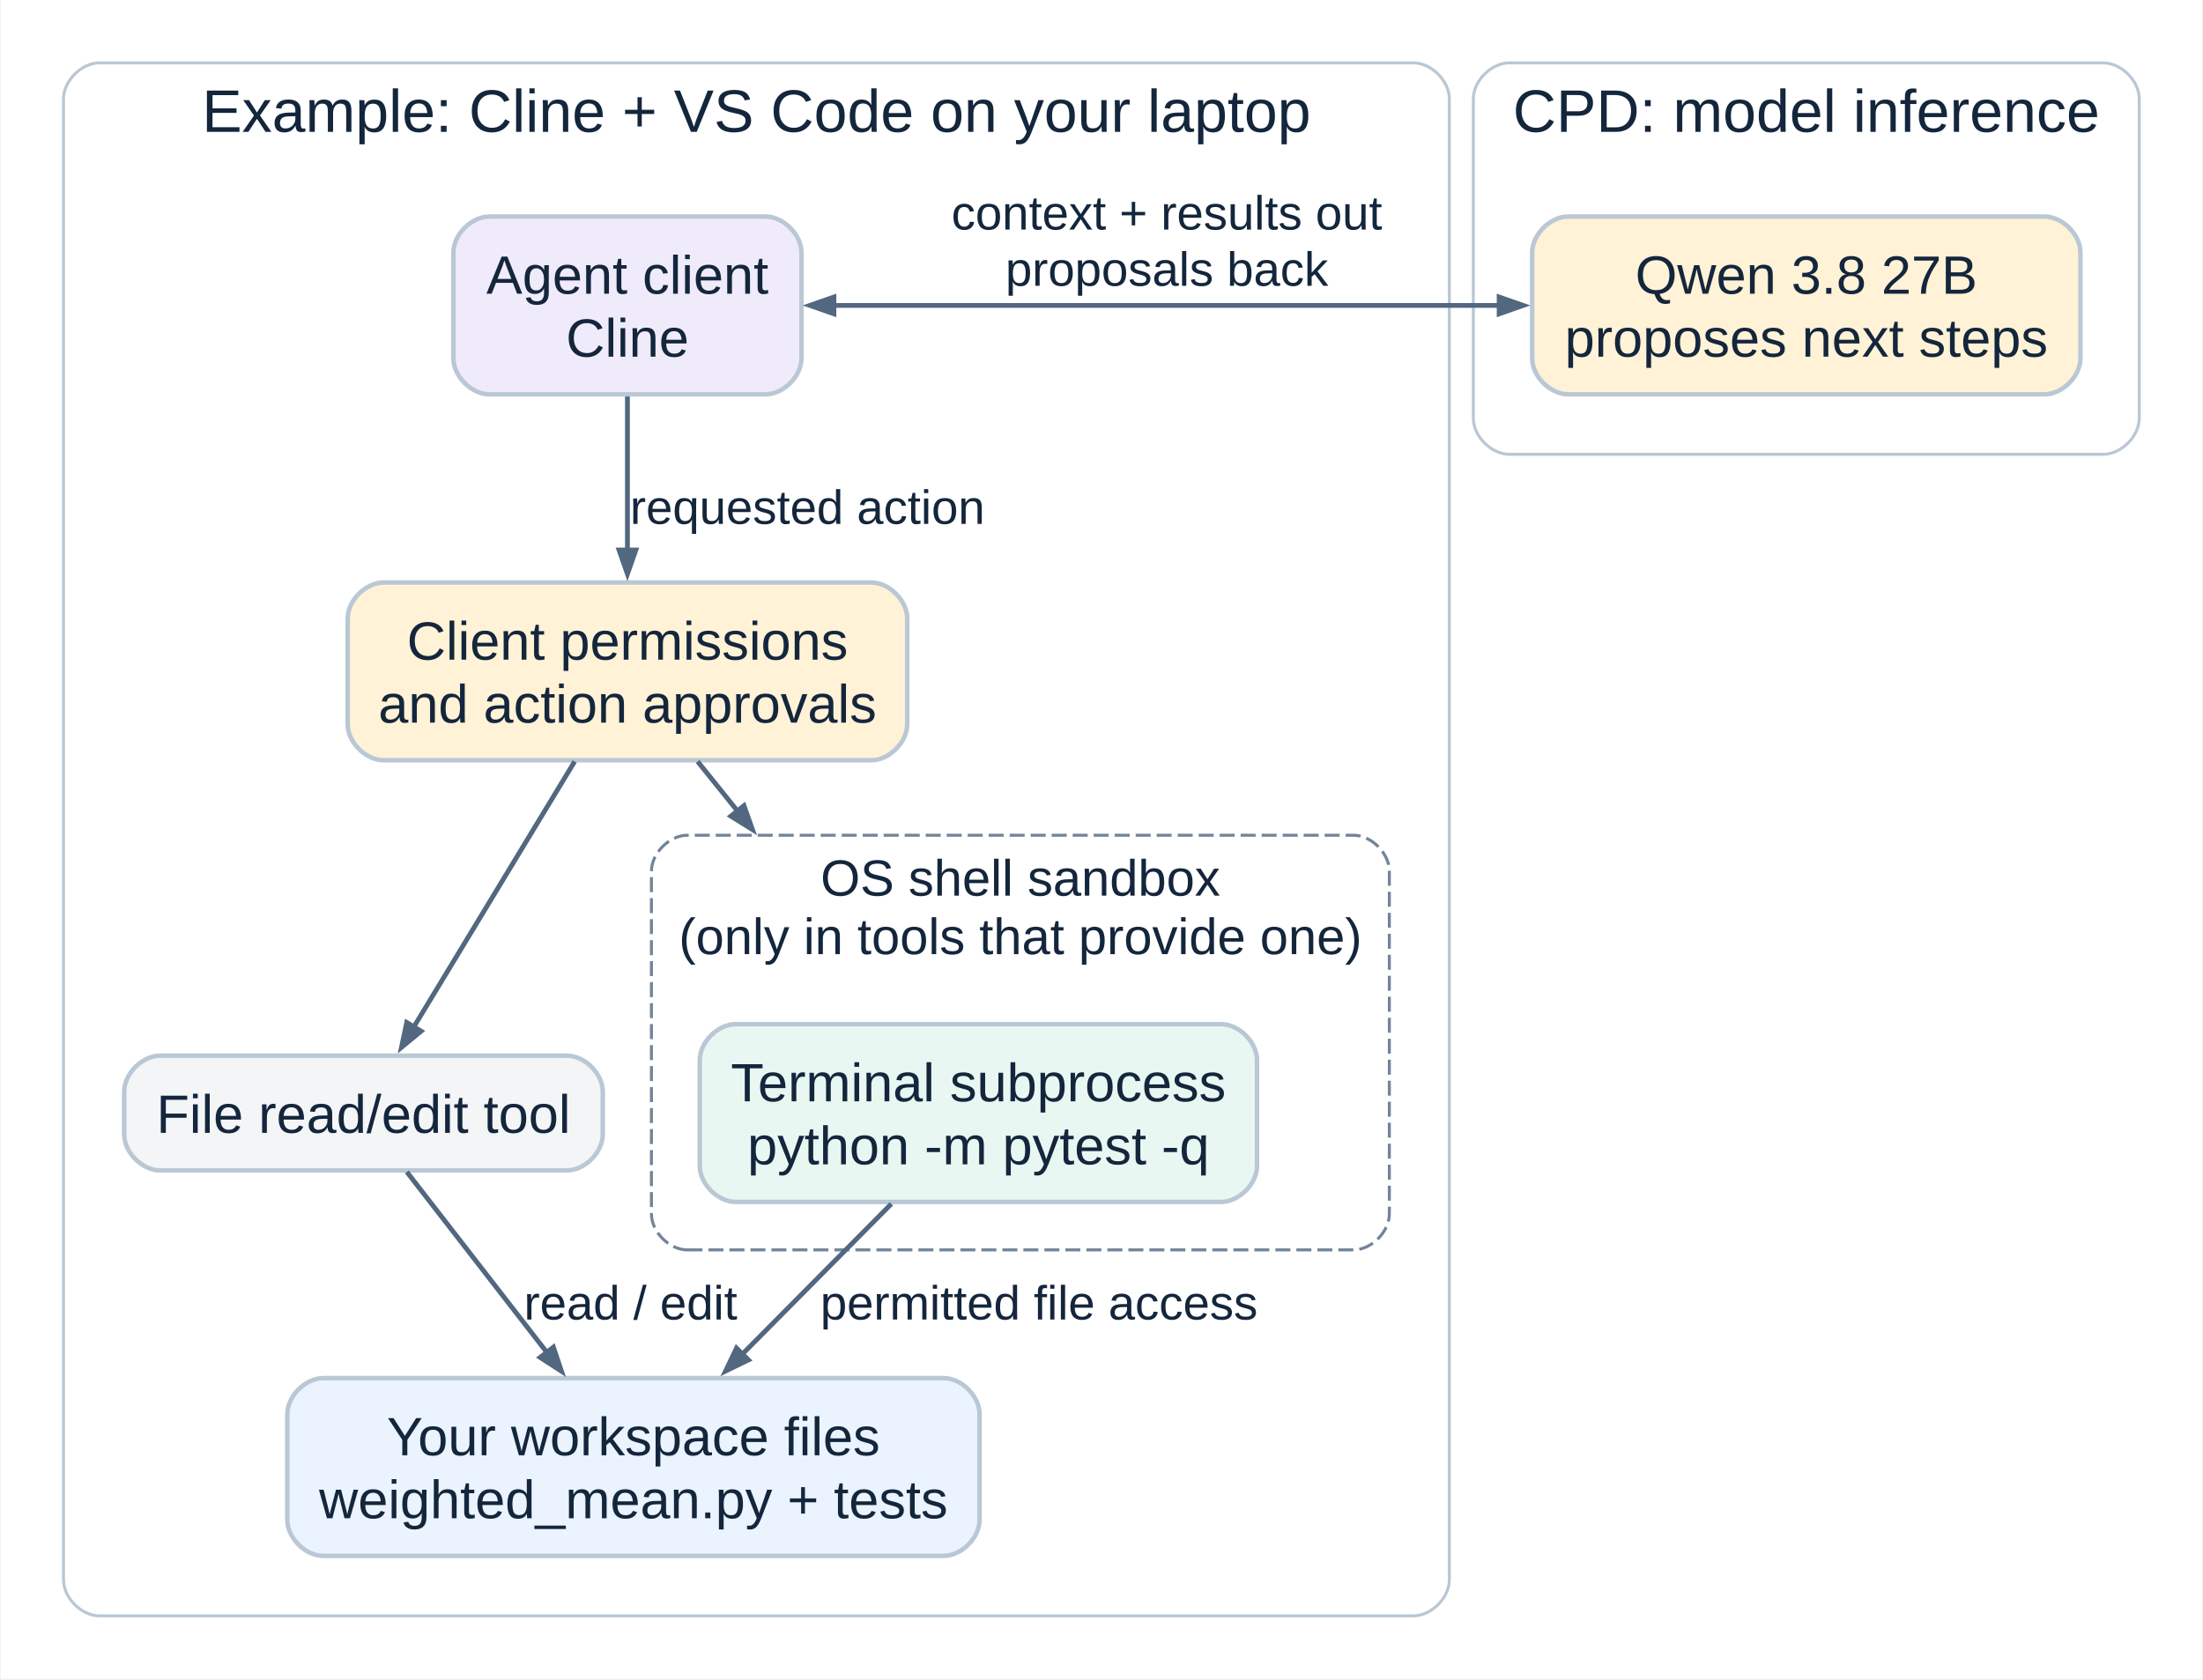
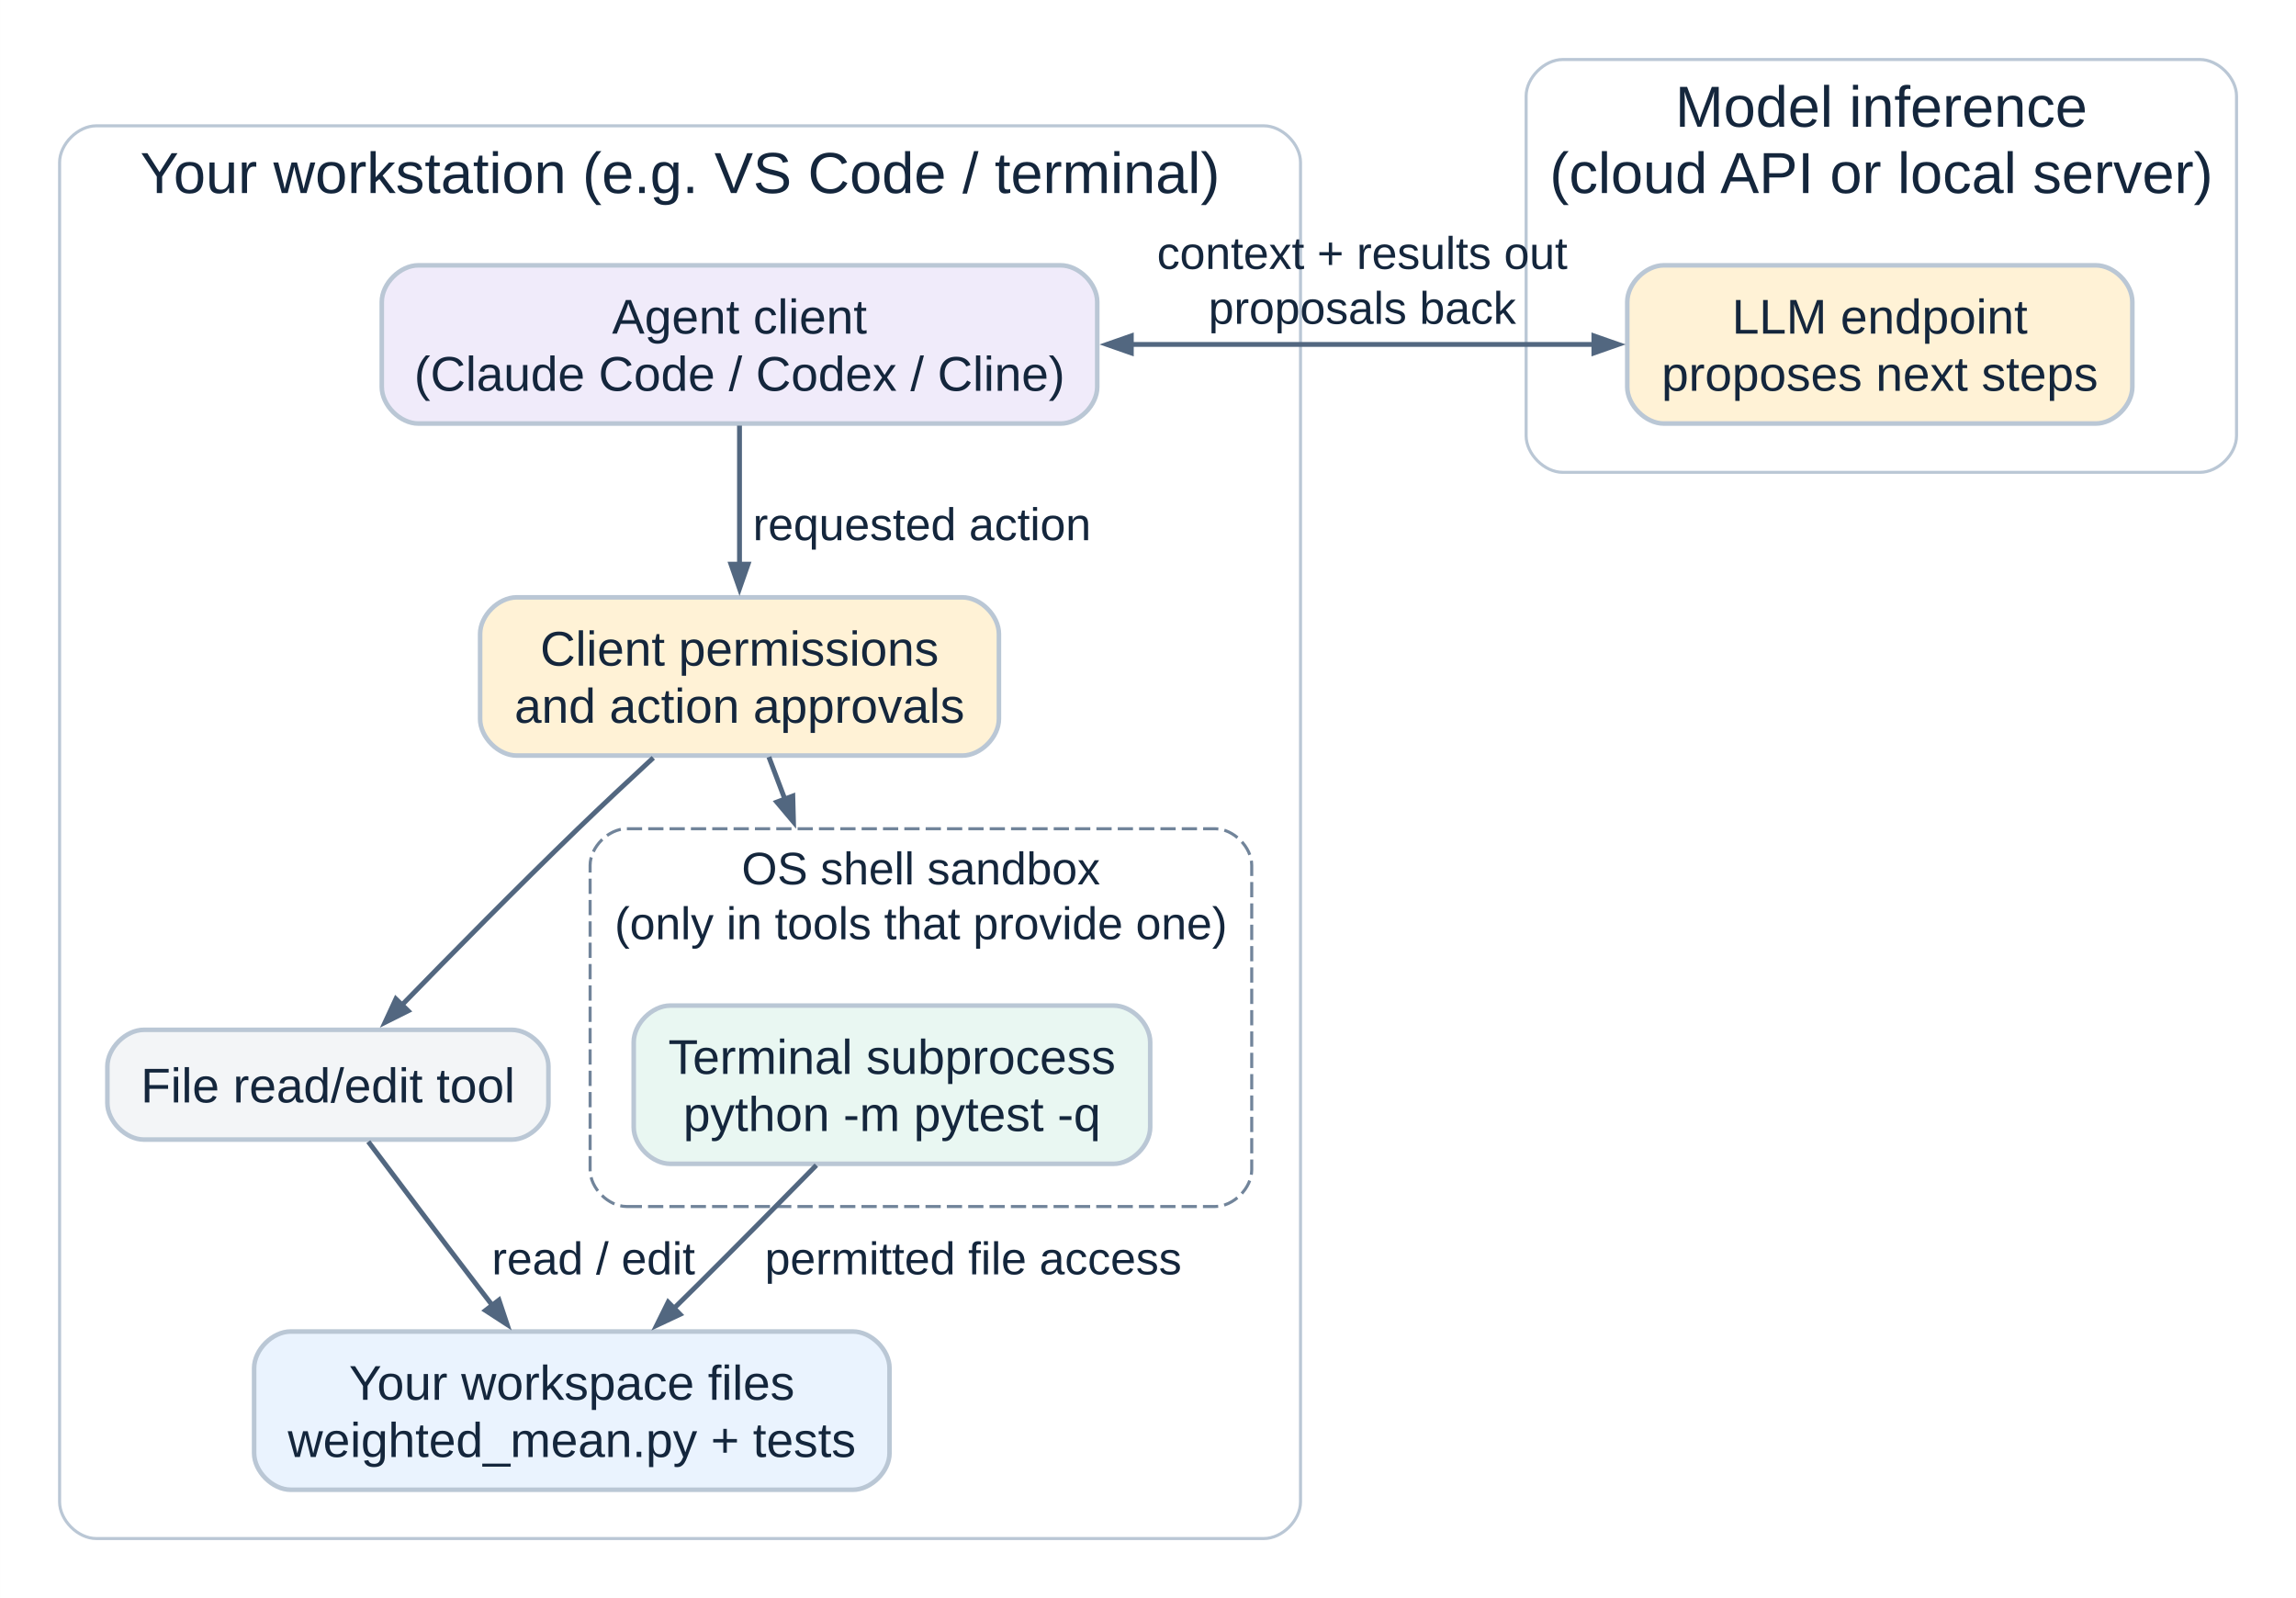
- <svg xmlns="http://www.w3.org/2000/svg" width="720" height="549" viewBox="0.00 0.00 734.00 560.00" role="img" aria-labelledby="agent-architecture-title agent-architecture-desc">
-   <g id="graph0" class="graph" transform="scale(1 1) rotate(0) translate(12.96 546.83)">
-     <polygon fill="white" stroke="none" points="-12.96,12.96 -12.96,-546.83 720.96,-546.83 720.96,12.96 -12.96,12.96" />
+ <svg xmlns="http://www.w3.org/2000/svg" width="720" height="501" viewBox="0.00 0.00 753.00 524.00" role="img" aria-labelledby="agent-architecture-title agent-architecture-desc">
+   <g id="graph0" class="graph" transform="scale(1 1) rotate(0) translate(11.52 512.62)">
+     <polygon fill="white" stroke="none" points="-11.52,11.52 -11.52,-512.62 741.52,-512.62 741.52,11.52 -11.52,11.52" />
    <g id="clust1" class="cluster">
-       <path fill="white" stroke="#bac7d5" d="M20,-8C20,-8 458,-8 458,-8 464,-8 470,-14 470,-20 470,-20 470,-513.87 470,-513.87 470,-519.87 464,-525.87 458,-525.87 458,-525.87 20,-525.87 20,-525.87 14,-525.87 8,-519.87 8,-513.87 8,-513.87 8,-20 8,-20 8,-14 14,-8 20,-8" />
-       <text xml:space="preserve" text-anchor="middle" x="239" y="-502.87" font-family="Arial" font-size="20.00" fill="#14263c">Example: Cline + VS Code on your laptop</text>
+       <path fill="white" stroke="#bac7d5" d="M20,-8C20,-8 403,-8 403,-8 409,-8 415,-14 415,-20 415,-20 415,-459.35 415,-459.35 415,-465.35 409,-471.35 403,-471.35 403,-471.35 20,-471.35 20,-471.35 14,-471.35 8,-465.35 8,-459.35 8,-459.35 8,-20 8,-20 8,-14 14,-8 20,-8" />
+       <text xml:space="preserve" text-anchor="middle" x="211.5" y="-449.3" font-family="Arial" font-size="19.00" fill="#14263c">Your workstation (e.g. VS Code / terminal)</text>
    </g>
    <g id="clust2" class="cluster">
-       <path fill="white" stroke="#71849a" stroke-dasharray="5,2" d="M216,-130.03C216,-130.03 438,-130.03 438,-130.03 444,-130.03 450,-136.03 450,-142.03 450,-142.03 450,-256.31 450,-256.31 450,-262.31 444,-268.31 438,-268.31 438,-268.31 216,-268.31 216,-268.31 210,-268.31 204,-262.31 204,-256.31 204,-256.31 204,-142.03 204,-142.03 204,-136.03 210,-130.03 216,-130.03" />
-       <text xml:space="preserve" text-anchor="middle" x="327" y="-248.16" font-family="Arial" font-size="17.00" fill="#14263c">OS shell sandbox</text>
-       <text xml:space="preserve" text-anchor="middle" x="327" y="-228.66" font-family="Arial" font-size="17.00" fill="#14263c">(only in tools that provide one)</text>
+       <path fill="white" stroke="#71849a" stroke-dasharray="5,2" d="M194,-116.9C194,-116.9 387,-116.9 387,-116.9 393,-116.9 399,-122.9 399,-128.9 399,-128.9 399,-228.8 399,-228.8 399,-234.8 393,-240.8 387,-240.8 387,-240.8 194,-240.8 194,-240.8 188,-240.8 182,-234.8 182,-228.8 182,-228.8 182,-128.9 182,-128.9 182,-122.9 188,-116.9 194,-116.9" />
+       <text xml:space="preserve" text-anchor="middle" x="290.5" y="-222.55" font-family="Arial" font-size="15.00" fill="#14263c">OS shell sandbox</text>
+       <text xml:space="preserve" text-anchor="middle" x="290.5" y="-204.55" font-family="Arial" font-size="15.00" fill="#14263c">(only in tools that provide one)</text>
    </g>
    <g id="clust4" class="cluster">
-       <path fill="white" stroke="#bac7d5" d="M490,-395.34C490,-395.34 688,-395.34 688,-395.34 694,-395.34 700,-401.34 700,-407.34 700,-407.34 700,-513.87 700,-513.87 700,-519.87 694,-525.87 688,-525.87 688,-525.87 490,-525.87 490,-525.87 484,-525.87 478,-519.87 478,-513.87 478,-513.87 478,-407.34 478,-407.34 478,-401.34 484,-395.34 490,-395.34" />
-       <text xml:space="preserve" text-anchor="middle" x="589" y="-502.87" font-family="Arial" font-size="20.00" fill="#14263c">CPD: model inference</text>
+       <path fill="white" stroke="#bac7d5" d="M501,-357.7C501,-357.7 710,-357.7 710,-357.7 716,-357.7 722,-363.7 722,-369.7 722,-369.7 722,-481.1 722,-481.1 722,-487.1 716,-493.1 710,-493.1 710,-493.1 501,-493.1 501,-493.1 495,-493.1 489,-487.1 489,-481.1 489,-481.1 489,-369.7 489,-369.7 489,-363.7 495,-357.7 501,-357.7" />
+       <text xml:space="preserve" text-anchor="middle" x="605.5" y="-471.05" font-family="Arial" font-size="19.00" fill="#14263c">Model inference</text>
+       <text xml:space="preserve" text-anchor="middle" x="605.5" y="-449.3" font-family="Arial" font-size="19.00" fill="#14263c">(cloud API or local server)</text>
    </g>
    <g id="node1" class="node">
-       <path fill="#f0ebfa" stroke="#bac7d5" stroke-width="1.5" d="M242.02,-474.62C242.02,-474.62 149.98,-474.62 149.98,-474.62 143.98,-474.62 137.98,-468.62 137.98,-462.62 137.98,-462.62 137.98,-427.34 137.98,-427.34 137.98,-421.34 143.98,-415.34 149.98,-415.34 149.98,-415.34 242.02,-415.34 242.02,-415.34 248.02,-415.34 254.02,-421.34 254.02,-427.34 254.02,-427.34 254.02,-462.62 254.02,-462.62 254.02,-468.62 248.02,-474.62 242.02,-474.62" />
-       <text xml:space="preserve" text-anchor="middle" x="196" y="-448.88" font-family="Arial" font-size="18.00" fill="#14263c">Agent client</text>
-       <text xml:space="preserve" text-anchor="middle" x="196" y="-427.88" font-family="Arial" font-size="18.00" fill="#14263c">Cline</text>
+       <path fill="#f0ebfa" stroke="#bac7d5" stroke-width="1.5" d="M336.33,-425.6C336.33,-425.6 125.67,-425.6 125.67,-425.6 119.67,-425.6 113.67,-419.6 113.67,-413.6 113.67,-413.6 113.67,-385.7 113.67,-385.7 113.67,-379.7 119.67,-373.7 125.67,-373.7 125.67,-373.7 336.33,-373.7 336.33,-373.7 342.33,-373.7 348.33,-379.7 348.33,-385.7 348.33,-385.7 348.33,-413.6 348.33,-413.6 348.33,-419.6 342.33,-425.6 336.33,-425.6" />
+       <text xml:space="preserve" text-anchor="middle" x="231" y="-403.2" font-family="Arial" font-size="16.00" fill="#14263c">Agent client</text>
+       <text xml:space="preserve" text-anchor="middle" x="231" y="-384.45" font-family="Arial" font-size="16.00" fill="#14263c">(Claude Code / Codex / Cline)</text>
    </g>
    <g id="node2" class="node">
-       <path fill="#fff2d6" stroke="#bac7d5" stroke-width="1.5" d="M277.27,-352.59C277.27,-352.59 114.73,-352.59 114.73,-352.59 108.73,-352.59 102.73,-346.59 102.73,-340.59 102.73,-340.59 102.73,-305.31 102.73,-305.31 102.73,-299.31 108.73,-293.31 114.73,-293.31 114.73,-293.31 277.27,-293.31 277.27,-293.31 283.27,-293.31 289.27,-299.31 289.27,-305.31 289.27,-305.31 289.27,-340.59 289.27,-340.59 289.27,-346.59 283.27,-352.59 277.27,-352.59" />
-       <text xml:space="preserve" text-anchor="middle" x="196" y="-326.85" font-family="Arial" font-size="18.00" fill="#14263c">Client permissions</text>
-       <text xml:space="preserve" text-anchor="middle" x="196" y="-305.85" font-family="Arial" font-size="18.00" fill="#14263c">and action approvals</text>
+       <path fill="#fff2d6" stroke="#bac7d5" stroke-width="1.5" d="M304.08,-316.7C304.08,-316.7 157.92,-316.7 157.92,-316.7 151.92,-316.7 145.92,-310.7 145.92,-304.7 145.92,-304.7 145.92,-276.8 145.92,-276.8 145.92,-270.8 151.92,-264.8 157.92,-264.8 157.92,-264.8 304.08,-264.8 304.08,-264.8 310.08,-264.8 316.08,-270.8 316.08,-276.8 316.08,-276.8 316.08,-304.7 316.08,-304.7 316.08,-310.7 310.08,-316.7 304.08,-316.7" />
+       <text xml:space="preserve" text-anchor="middle" x="231" y="-294.3" font-family="Arial" font-size="16.00" fill="#14263c">Client permissions</text>
+       <text xml:space="preserve" text-anchor="middle" x="231" y="-275.55" font-family="Arial" font-size="16.00" fill="#14263c">and action approvals</text>
    </g>
    <g id="edge1" class="edge">
-       <path fill="none" stroke="#526780" stroke-width="1.6" d="M196,-414.62C196,-399.1 196,-379.84 196,-363.07" />
-       <polygon fill="#526780" stroke="#526780" stroke-width="1.6" points="198.8,-363.43 196,-355.43 193.2,-363.43 198.8,-363.43" />
-       <text xml:space="preserve" text-anchor="middle" x="256" y="-372.14" font-family="Arial" font-size="16.00" fill="#14263c">requested action</text>
+       <path fill="none" stroke="#526780" stroke-width="1.6" d="M231,-373.04C231,-359.43 231,-342.46 231,-327.56" />
+       <polygon fill="#526780" stroke="#526780" stroke-width="1.6" points="233.8,-327.57 231,-319.57 228.2,-327.57 233.8,-327.57" />
+       <text xml:space="preserve" text-anchor="middle" x="288.75" y="-335.45" font-family="Arial" font-size="15.00" fill="#14263c"> requested action</text>
    </g>
    <g id="node6" class="node">
-       <path fill="#fff2d6" stroke="#bac7d5" stroke-width="1.5" d="M668.39,-474.62C668.39,-474.62 509.61,-474.62 509.61,-474.62 503.61,-474.62 497.61,-468.62 497.61,-462.62 497.61,-462.62 497.61,-427.34 497.61,-427.34 497.61,-421.34 503.61,-415.34 509.61,-415.34 509.61,-415.34 668.39,-415.34 668.39,-415.34 674.39,-415.34 680.39,-421.34 680.39,-427.34 680.39,-427.34 680.39,-462.62 680.39,-462.62 680.39,-468.62 674.39,-474.62 668.39,-474.62" />
-       <text xml:space="preserve" text-anchor="middle" x="589" y="-448.88" font-family="Arial" font-size="18.00" fill="#14263c">Qwen 3.8 27B</text>
-       <text xml:space="preserve" text-anchor="middle" x="589" y="-427.88" font-family="Arial" font-size="18.00" fill="#14263c">proposes next steps</text>
+       <path fill="#fff2d6" stroke="#bac7d5" stroke-width="1.5" d="M675.83,-425.6C675.83,-425.6 534.17,-425.6 534.17,-425.6 528.17,-425.6 522.17,-419.6 522.17,-413.6 522.17,-413.6 522.17,-385.7 522.17,-385.7 522.17,-379.7 528.17,-373.7 534.17,-373.7 534.17,-373.7 675.83,-373.7 675.83,-373.7 681.83,-373.7 687.83,-379.7 687.83,-385.7 687.83,-385.7 687.83,-413.6 687.83,-413.6 687.83,-419.6 681.83,-425.6 675.83,-425.6" />
+       <text xml:space="preserve" text-anchor="middle" x="605" y="-403.2" font-family="Arial" font-size="16.00" fill="#14263c">LLM endpoint</text>
+       <text xml:space="preserve" text-anchor="middle" x="605" y="-384.45" font-family="Arial" font-size="16.00" fill="#14263c">proposes next steps</text>
    </g>
    <g id="edge6" class="edge">
-       <path fill="none" stroke="#526780" stroke-width="1.6" d="M264.46,-444.98C325.88,-444.98 416.85,-444.98 486.86,-444.98" />
-       <polygon fill="#526780" stroke="#526780" stroke-width="1.6" points="264.83,-442.18 256.83,-444.98 264.83,-447.78 264.83,-442.18" />
-       <polygon fill="#526780" stroke="#526780" stroke-width="1.6" points="486.61,-447.78 494.61,-444.98 486.61,-442.18 486.61,-447.78" />
-       <text xml:space="preserve" text-anchor="middle" x="375.81" y="-470.28" font-family="Arial" font-size="16.00" fill="#14263c">context + results out</text>
-       <text xml:space="preserve" text-anchor="middle" x="375.81" y="-451.53" font-family="Arial" font-size="16.00" fill="#14263c">proposals back</text>
+       <path fill="none" stroke="#526780" stroke-width="1.6" d="M359.37,-399.65C409.29,-399.65 465.41,-399.65 511.4,-399.65" />
+       <polygon fill="#526780" stroke="#526780" stroke-width="1.6" points="359.5,-396.85 351.5,-399.65 359.5,-402.45 359.5,-396.85" />
+       <polygon fill="#526780" stroke="#526780" stroke-width="1.6" points="511.23,-402.45 519.23,-399.65 511.23,-396.85 511.23,-402.45" />
+       <text xml:space="preserve" text-anchor="middle" x="435.25" y="-424.4" font-family="Arial" font-size="15.00" fill="#14263c">  context + results out  </text>
+       <text xml:space="preserve" text-anchor="middle" x="435.25" y="-406.4" font-family="Arial" font-size="15.00" fill="#14263c">  proposals back  </text>
    </g>
    <g id="node3" class="node">
-       <path fill="#f3f5f7" stroke="#bac7d5" stroke-width="1.5" d="M175.77,-194.81C175.77,-194.81 40.23,-194.81 40.23,-194.81 34.23,-194.81 28.23,-188.81 28.23,-182.81 28.23,-182.81 28.23,-168.53 28.23,-168.53 28.23,-162.53 34.23,-156.53 40.23,-156.53 40.23,-156.53 175.77,-156.53 175.77,-156.53 181.77,-156.53 187.77,-162.53 187.77,-168.53 187.77,-168.53 187.77,-182.81 187.77,-182.81 187.77,-188.81 181.77,-194.81 175.77,-194.81" />
-       <text xml:space="preserve" text-anchor="middle" x="108" y="-169.07" font-family="Arial" font-size="18.00" fill="#14263c">File read/edit tool</text>
+       <path fill="#f3f5f7" stroke="#bac7d5" stroke-width="1.5" d="M156.33,-174.85C156.33,-174.85 35.67,-174.85 35.67,-174.85 29.67,-174.85 23.67,-168.85 23.67,-162.85 23.67,-162.85 23.67,-150.85 23.67,-150.85 23.67,-144.85 29.67,-138.85 35.67,-138.85 35.67,-138.85 156.33,-138.85 156.33,-138.85 162.33,-138.85 168.33,-144.85 168.33,-150.85 168.33,-150.85 168.33,-162.85 168.33,-162.85 168.33,-168.85 162.33,-174.85 156.33,-174.85" />
+       <text xml:space="preserve" text-anchor="middle" x="96" y="-151.03" font-family="Arial" font-size="16.00" fill="#14263c">File read/edit tool</text>
    </g>
    <g id="edge2" class="edge">
-       <path fill="none" stroke="#526780" stroke-width="1.6" d="M178.4,-292.9C162.77,-267.09 140.08,-229.62 124.71,-204.26" />
-       <polygon fill="#526780" stroke="#526780" stroke-width="1.6" points="127.21,-202.97 120.67,-197.58 122.42,-205.87 127.21,-202.97" />
+       <path fill="none" stroke="#526780" stroke-width="1.6" d="M202.72,-264.07C194.66,-256.64 185.93,-248.46 178,-240.8 158.18,-221.64 136.25,-199.4 120.06,-182.77" />
+       <polygon fill="#526780" stroke="#526780" stroke-width="1.6" points="122.32,-181.08 114.74,-177.29 118.3,-184.98 122.32,-181.08" />
    </g>
    <g id="node5" class="node">
-       <path fill="#e9f7f2" stroke="#bac7d5" stroke-width="1.5" d="M393.89,-205.31C393.89,-205.31 232.11,-205.31 232.11,-205.31 226.11,-205.31 220.11,-199.31 220.11,-193.31 220.11,-193.31 220.11,-158.03 220.11,-158.03 220.11,-152.03 226.11,-146.03 232.11,-146.03 232.11,-146.03 393.89,-146.03 393.89,-146.03 399.89,-146.03 405.89,-152.03 405.89,-158.03 405.89,-158.03 405.89,-193.31 405.89,-193.31 405.89,-199.31 399.89,-205.31 393.89,-205.31" />
-       <text xml:space="preserve" text-anchor="middle" x="313" y="-179.57" font-family="Arial" font-size="18.00" fill="#14263c">Terminal subprocess</text>
-       <text xml:space="preserve" text-anchor="middle" x="313" y="-158.57" font-family="Arial" font-size="18.00" fill="#14263c">python -m pytest -q</text>
+       <path fill="#e9f7f2" stroke="#bac7d5" stroke-width="1.5" d="M353.7,-182.8C353.7,-182.8 208.3,-182.8 208.3,-182.8 202.3,-182.8 196.3,-176.8 196.3,-170.8 196.3,-170.8 196.3,-142.9 196.3,-142.9 196.3,-136.9 202.3,-130.9 208.3,-130.9 208.3,-130.9 353.7,-130.9 353.7,-130.9 359.7,-130.9 365.7,-136.9 365.7,-142.9 365.7,-142.9 365.7,-170.8 365.7,-170.8 365.7,-176.8 359.7,-182.8 353.7,-182.8" />
+       <text xml:space="preserve" text-anchor="middle" x="281" y="-160.4" font-family="Arial" font-size="16.00" fill="#14263c">Terminal subprocess</text>
+       <text xml:space="preserve" text-anchor="middle" x="281" y="-141.65" font-family="Arial" font-size="16.00" fill="#14263c">python -m pytest -q</text>
    </g>
    <g id="edge3" class="edge">
-       <path fill="none" stroke="#526780" stroke-width="1.6" d="M219.4,-292.9C223.51,-287.8 227.98,-282.24 232.68,-276.41" />
-       <polygon fill="#526780" stroke="#526780" stroke-width="1.6" points="234.85,-278.18 237.68,-270.19 230.48,-274.67 234.85,-278.18" />
+       <path fill="none" stroke="#526780" stroke-width="1.6" d="M240.64,-264.32C242.27,-260.03 244.03,-255.37 245.89,-250.47" />
+       <polygon fill="#526780" stroke="#526780" stroke-width="1.6" points="248.48,-251.54 248.7,-243.06 243.24,-249.55 248.48,-251.54" />
    </g>
    <g id="node4" class="node">
-       <path fill="#eaf3fe" stroke="#bac7d5" stroke-width="1.5" d="M301.39,-87.28C301.39,-87.28 94.61,-87.28 94.61,-87.28 88.61,-87.28 82.61,-81.28 82.61,-75.28 82.61,-75.28 82.61,-40 82.61,-40 82.61,-34 88.61,-28 94.61,-28 94.61,-28 301.39,-28 301.39,-28 307.39,-28 313.39,-34 313.39,-40 313.39,-40 313.39,-75.28 313.39,-75.28 313.39,-81.28 307.39,-87.28 301.39,-87.28" />
-       <text xml:space="preserve" text-anchor="middle" x="198" y="-61.54" font-family="Arial" font-size="18.00" fill="#14263c">Your workspace files</text>
-       <text xml:space="preserve" text-anchor="middle" x="198" y="-40.54" font-family="Arial" font-size="18.00" fill="#14263c">weighted_mean.py + tests</text>
+       <path fill="#eaf3fe" stroke="#bac7d5" stroke-width="1.5" d="M268.2,-75.9C268.2,-75.9 83.8,-75.9 83.8,-75.9 77.8,-75.9 71.8,-69.9 71.8,-63.9 71.8,-63.9 71.8,-36 71.8,-36 71.8,-30 77.8,-24 83.8,-24 83.8,-24 268.2,-24 268.2,-24 274.2,-24 280.2,-30 280.2,-36 280.2,-36 280.2,-63.9 280.2,-63.9 280.2,-69.9 274.2,-75.9 268.2,-75.9" />
+       <text xml:space="preserve" text-anchor="middle" x="176" y="-53.5" font-family="Arial" font-size="16.00" fill="#14263c">Your workspace files</text>
+       <text xml:space="preserve" text-anchor="middle" x="176" y="-34.75" font-family="Arial" font-size="16.00" fill="#14263c">weighted_mean.py + tests</text>
    </g>
    <g id="edge4" class="edge">
-       <path fill="none" stroke="#526780" stroke-width="1.6" d="M122.46,-156.03C135.04,-139.81 153.64,-115.83 169.24,-95.72" />
-       <polygon fill="#526780" stroke="#526780" stroke-width="1.6" points="171.32,-97.61 174.01,-89.57 166.89,-94.18 171.32,-97.61" />
-       <text xml:space="preserve" text-anchor="middle" x="197.06" y="-106.83" font-family="Arial" font-size="16.00" fill="#14263c">read / edit</text>
+       <path fill="none" stroke="#526780" stroke-width="1.6" d="M109.25,-138.16C119.07,-125.07 132.81,-106.83 145,-90.9 146.7,-88.68 148.46,-86.39 150.23,-84.09" />
+       <polygon fill="#526780" stroke="#526780" stroke-width="1.6" points="152.11,-86.23 154.79,-78.19 147.68,-82.81 152.11,-86.23" />
+       <text xml:space="preserve" text-anchor="middle" x="181" y="-94.65" font-family="Arial" font-size="15.00" fill="#14263c"> read / edit</text>
    </g>
    <g id="edge5" class="edge">
-       <path fill="none" stroke="#526780" stroke-width="1.6" d="M283.98,-145.39C268.86,-130.14 250.23,-111.34 234.18,-95.14" />
-       <polygon fill="#526780" stroke="#526780" stroke-width="1.6" points="236.34,-93.34 228.71,-89.63 232.36,-97.28 236.34,-93.34" />
-       <text xml:space="preserve" text-anchor="middle" x="333.2" y="-106.83" font-family="Arial" font-size="16.00" fill="#14263c">permitted file access</text>
+       <path fill="none" stroke="#526780" stroke-width="1.6" d="M256.2,-130.44C244.38,-118.4 230.02,-103.85 217,-90.9 214.45,-88.37 211.81,-85.76 209.15,-83.14" />
+       <polygon fill="#526780" stroke="#526780" stroke-width="1.6" points="211.51,-81.53 203.83,-77.93 207.59,-85.53 211.51,-81.53" />
+       <text xml:space="preserve" text-anchor="middle" x="305.57" y="-94.65" font-family="Arial" font-size="15.00" fill="#14263c"> permitted file access</text>
    </g>
  </g>
</svg>
